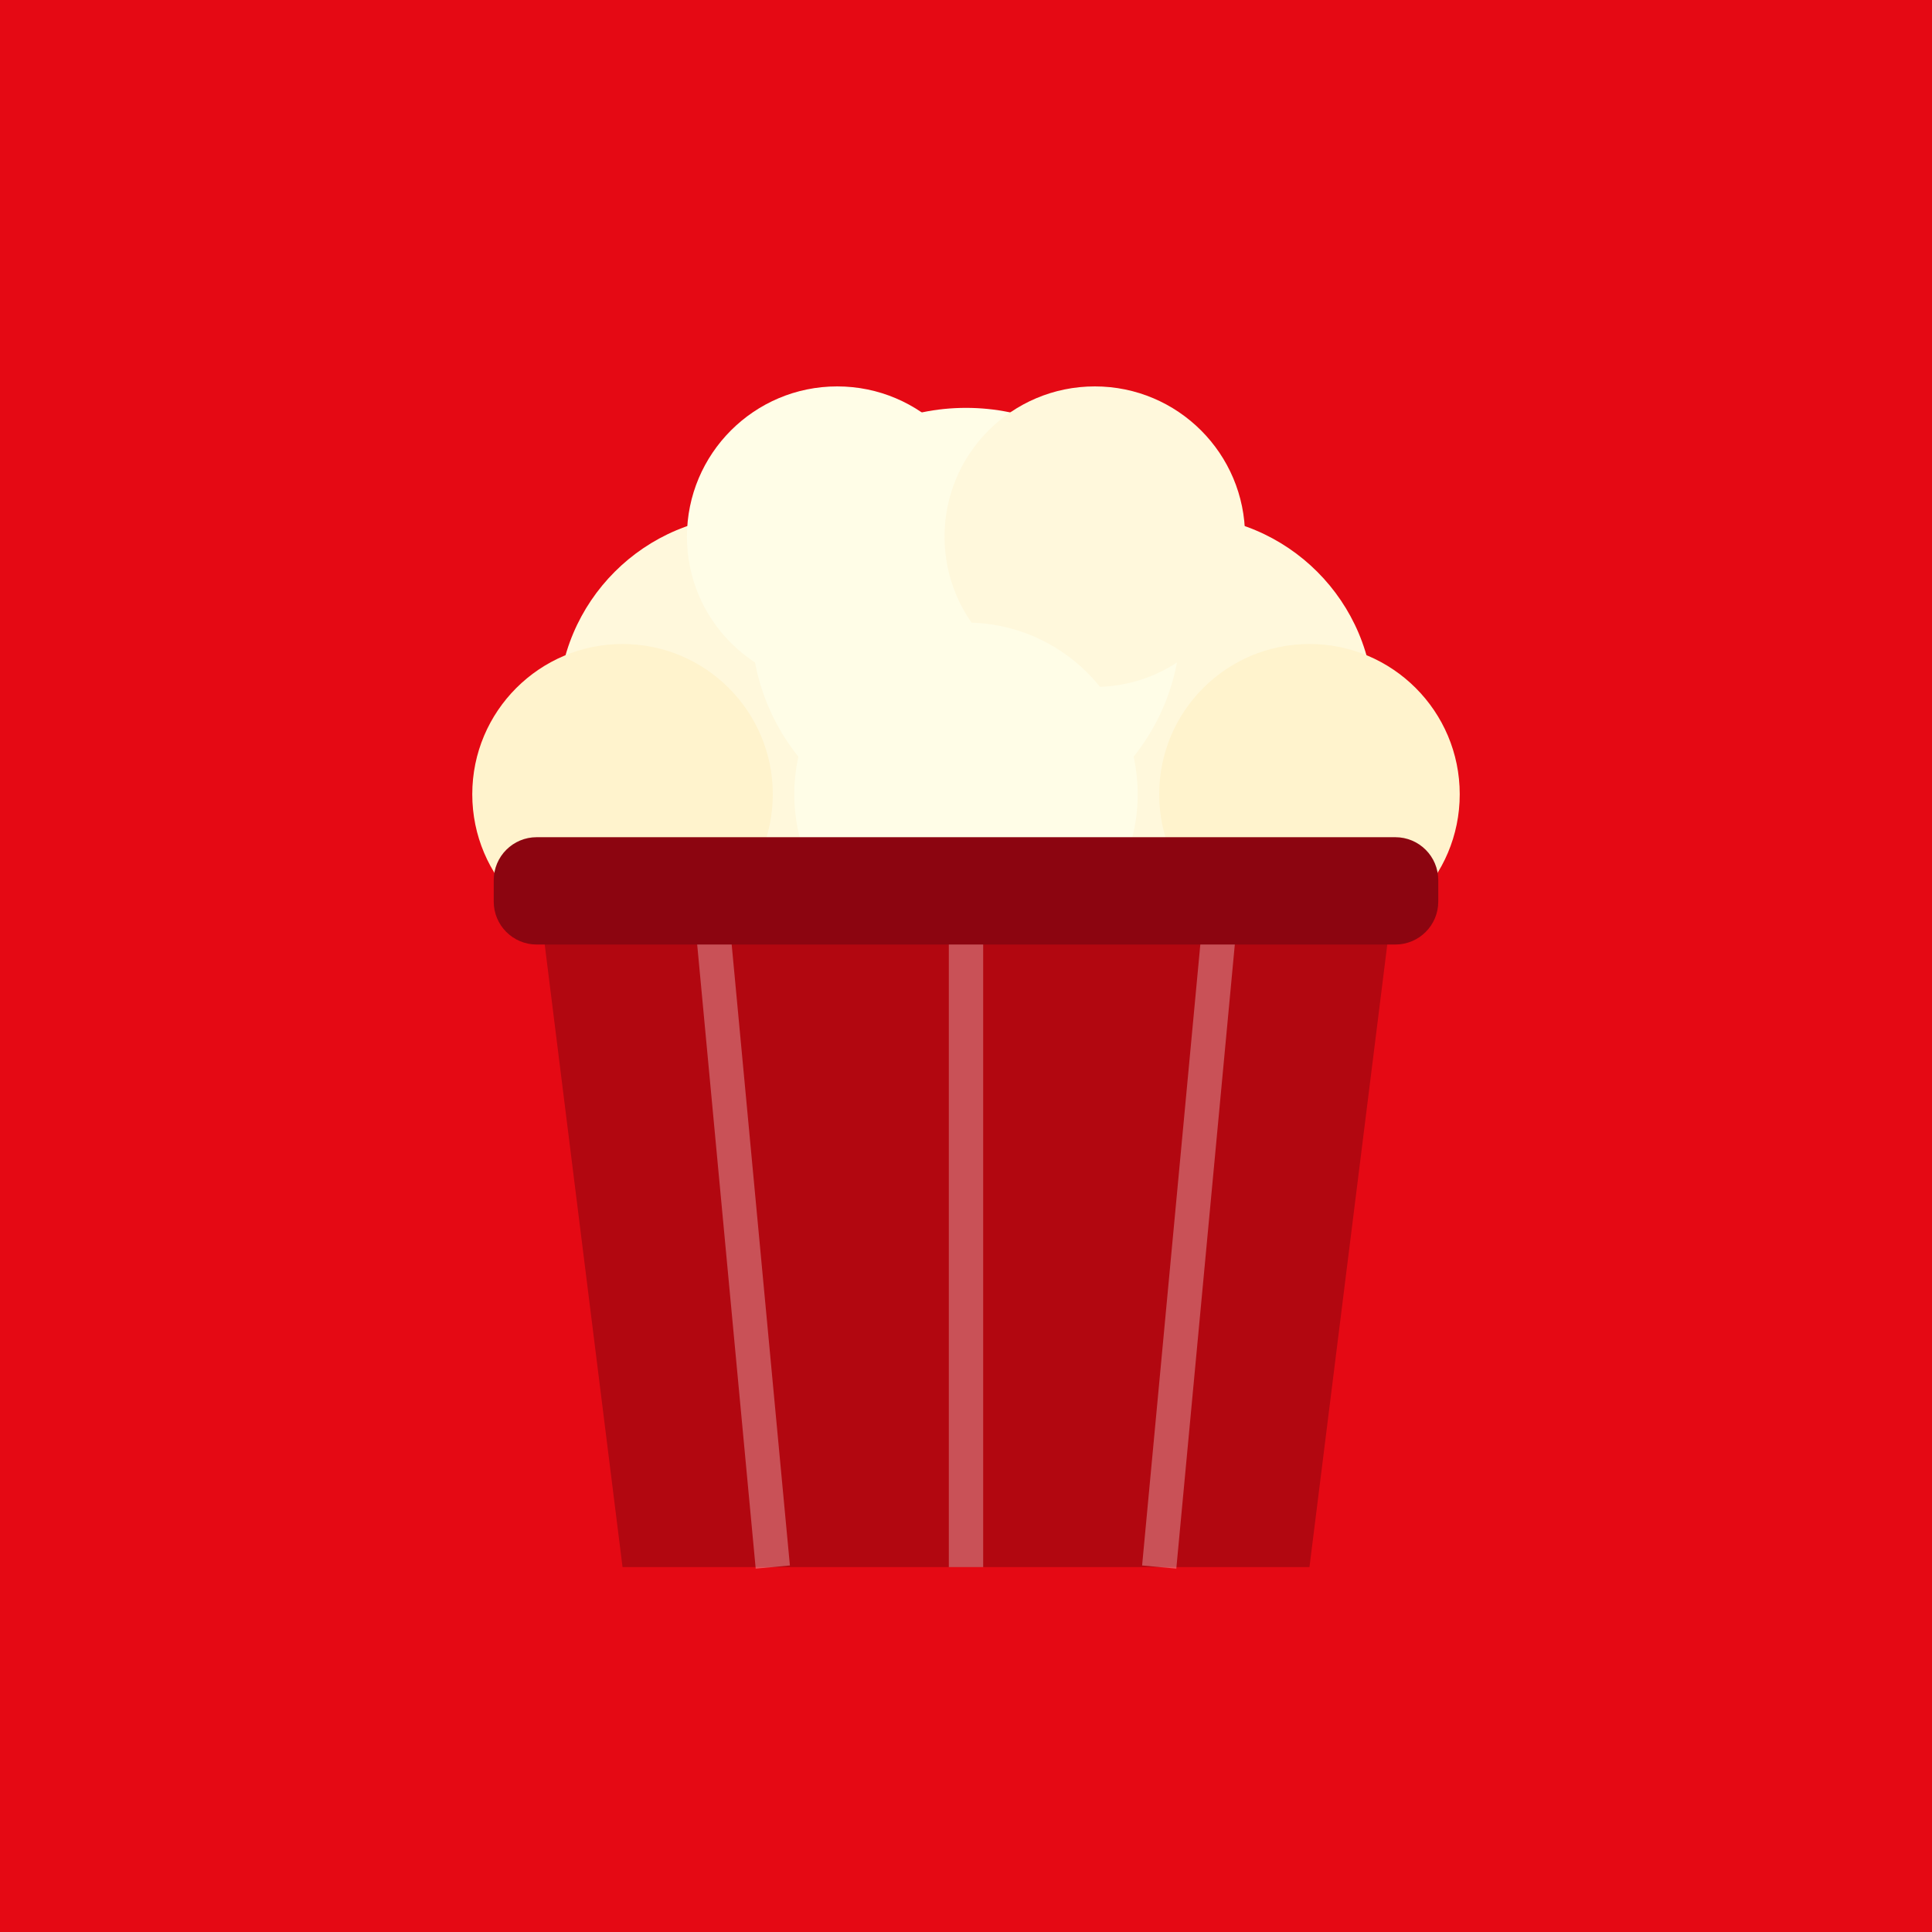
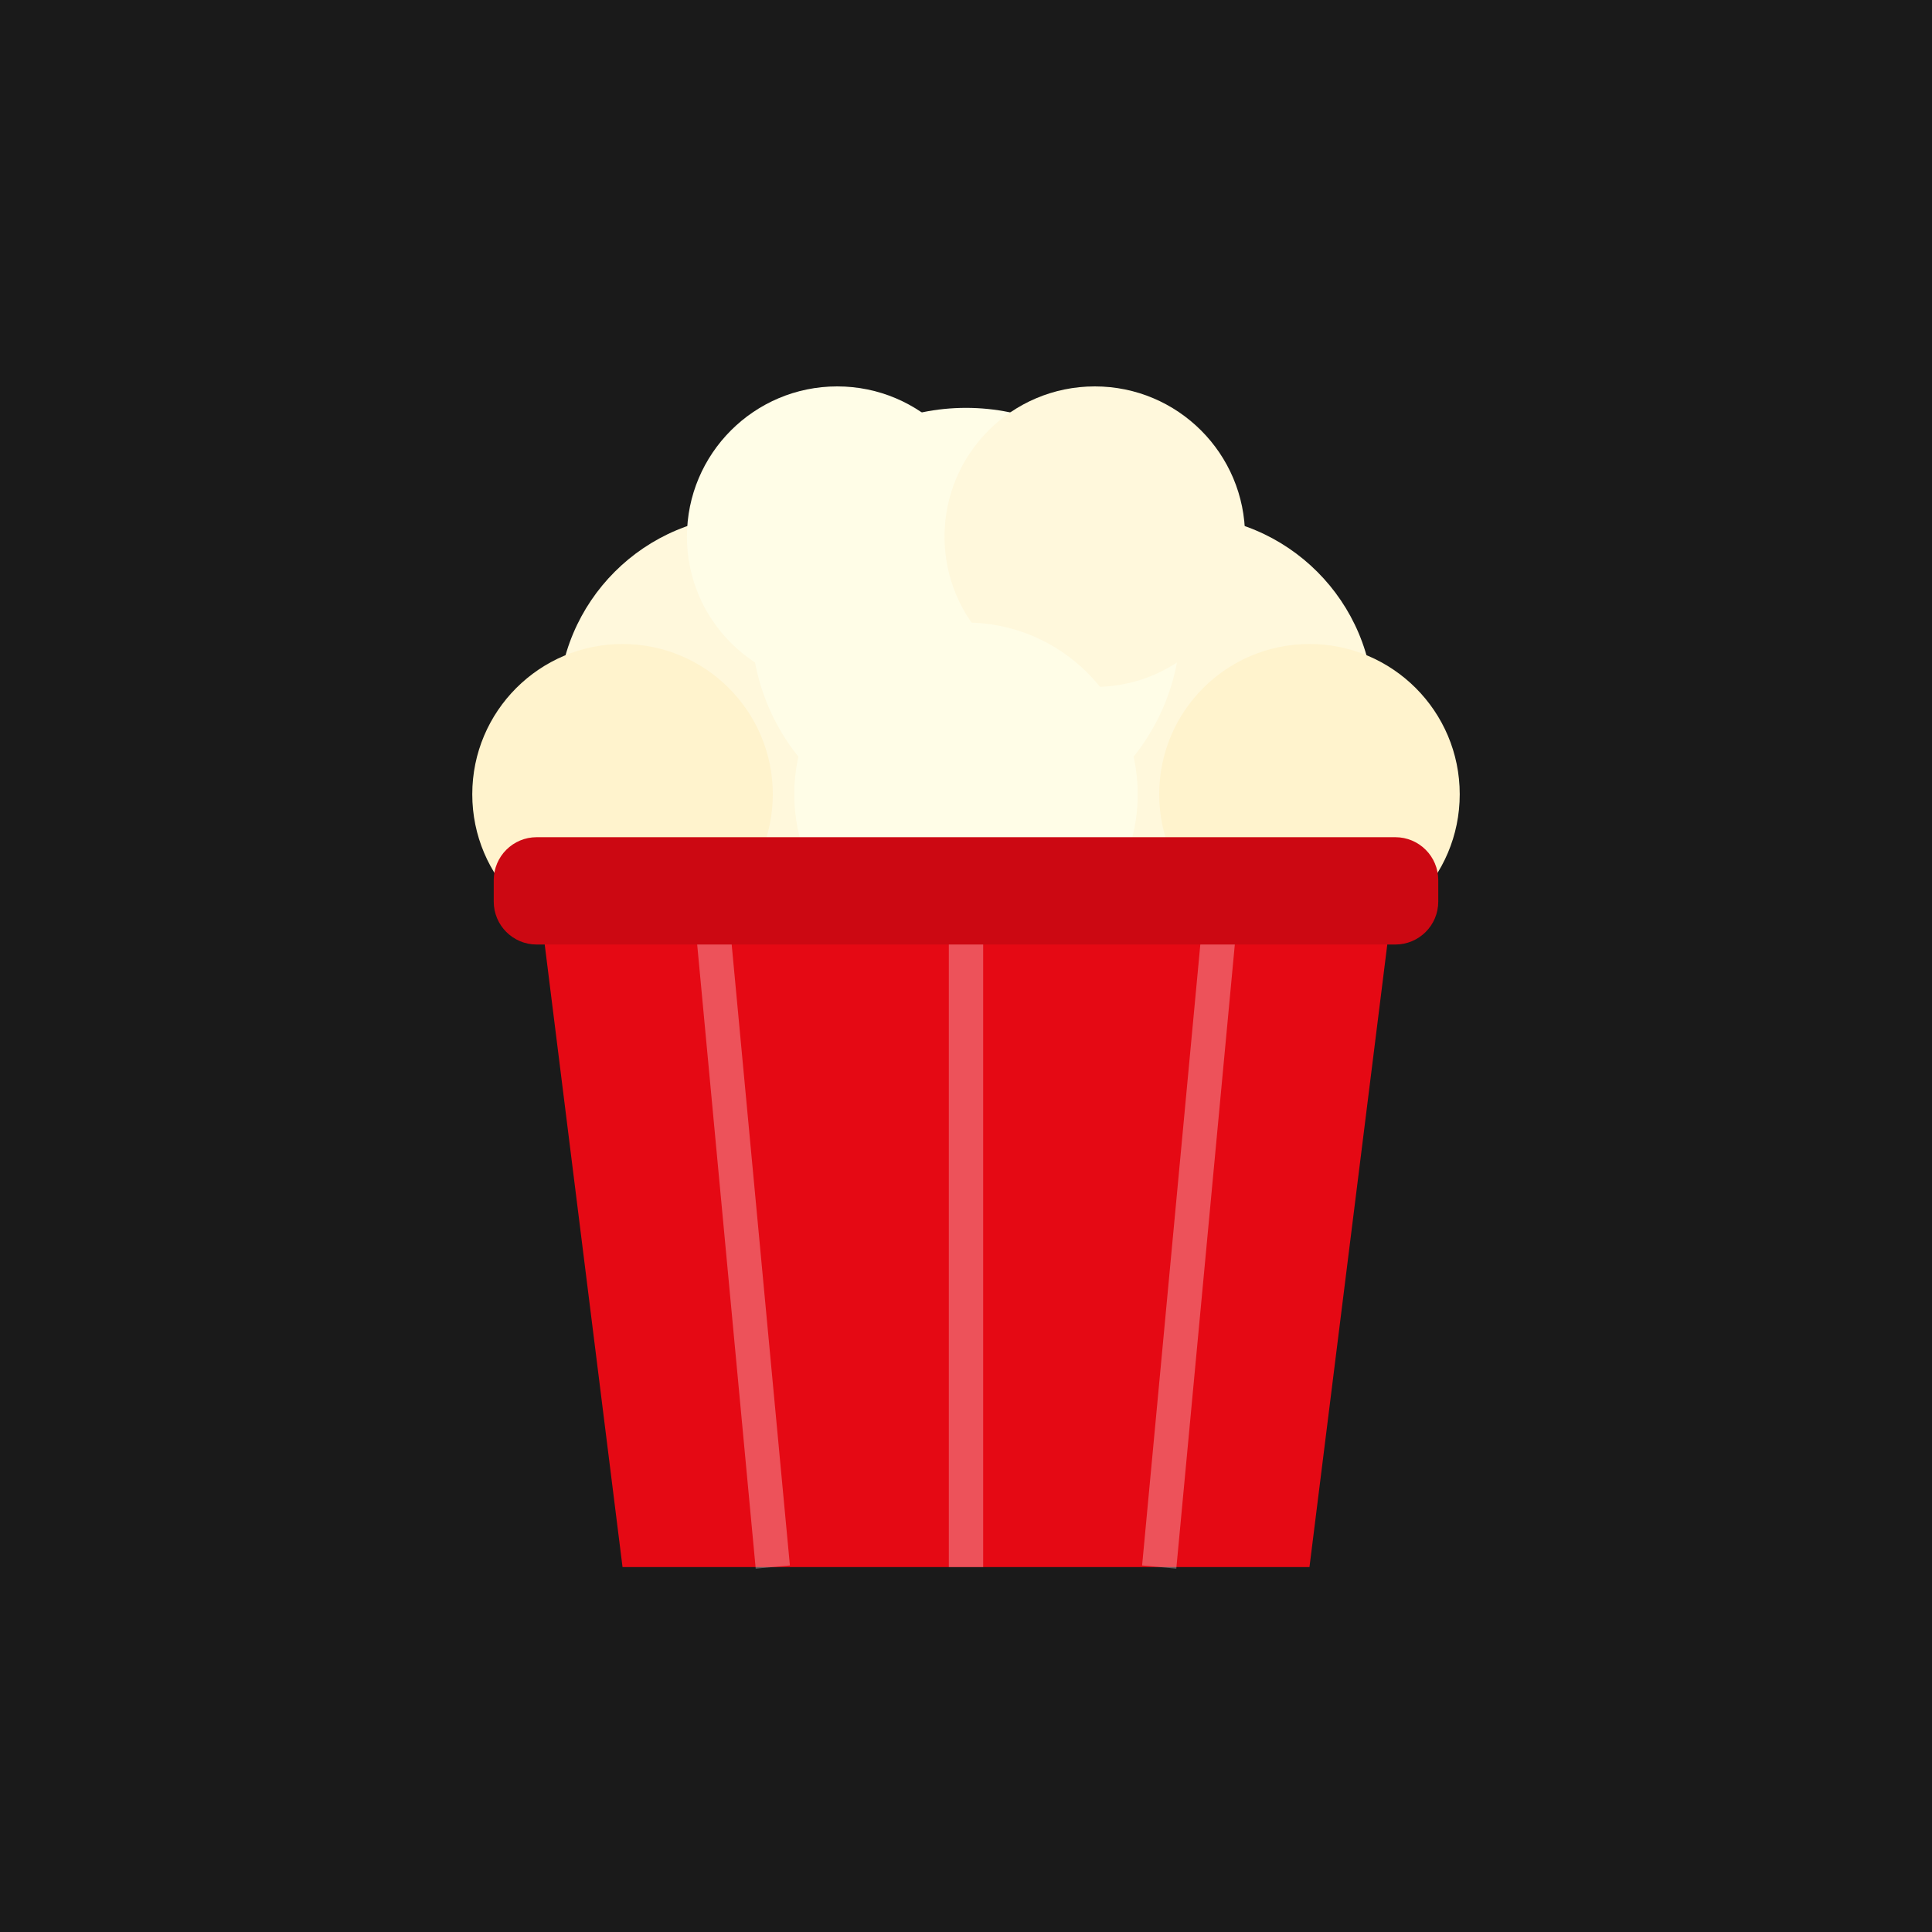
<svg xmlns="http://www.w3.org/2000/svg" width="512" height="512" viewBox="0 0 512 512">
-   <rect width="512" height="512" fill="#E50914" />
+   <rect width="512" height="512" fill="#1a1a1a" />
  <g>
    <circle cx="199.111" cy="187.733" r="51.2" fill="#FFF8DC" />
    <circle cx="312.889" cy="187.733" r="51.2" fill="#FFF8DC" />
    <circle cx="256" cy="164.978" r="56.889" fill="#FFFDE7" />
    <circle cx="164.978" cy="210.489" r="39.822" fill="#FFF3CD" />
    <circle cx="347.022" cy="210.489" r="39.822" fill="#FFF3CD" />
    <circle cx="221.867" cy="142.222" r="39.822" fill="#FFFDE7" />
    <circle cx="290.133" cy="142.222" r="39.822" fill="#FFF8DC" />
    <circle cx="256" cy="210.489" r="45.511" fill="#FFFDE7" />
-     <path d="M142.222 233.244L164.978 415.289H347.022L369.778 233.244H142.222Z" fill="#B20710" />
+     <path d="M142.222 233.244L164.978 415.289H347.022L369.778 233.244H142.222Z" fill="#E50914" />
    <path d="M187.733 233.244L204.8 415.289" stroke="white" stroke-width="9.102" stroke-opacity="0.3" />
    <path d="M256 233.244V415.289" stroke="white" stroke-width="9.102" stroke-opacity="0.3" />
    <path d="M324.267 233.244L307.2 415.289" stroke="white" stroke-width="9.102" stroke-opacity="0.3" />
-     <rect x="130.844" y="221.867" width="250.311" height="28.444" rx="11.378" fill="#8C0510" />
+     <rect x="130.844" y="221.867" width="250.311" height="28.444" rx="11.378" fill="#CC0812" />
  </g>
</svg>
